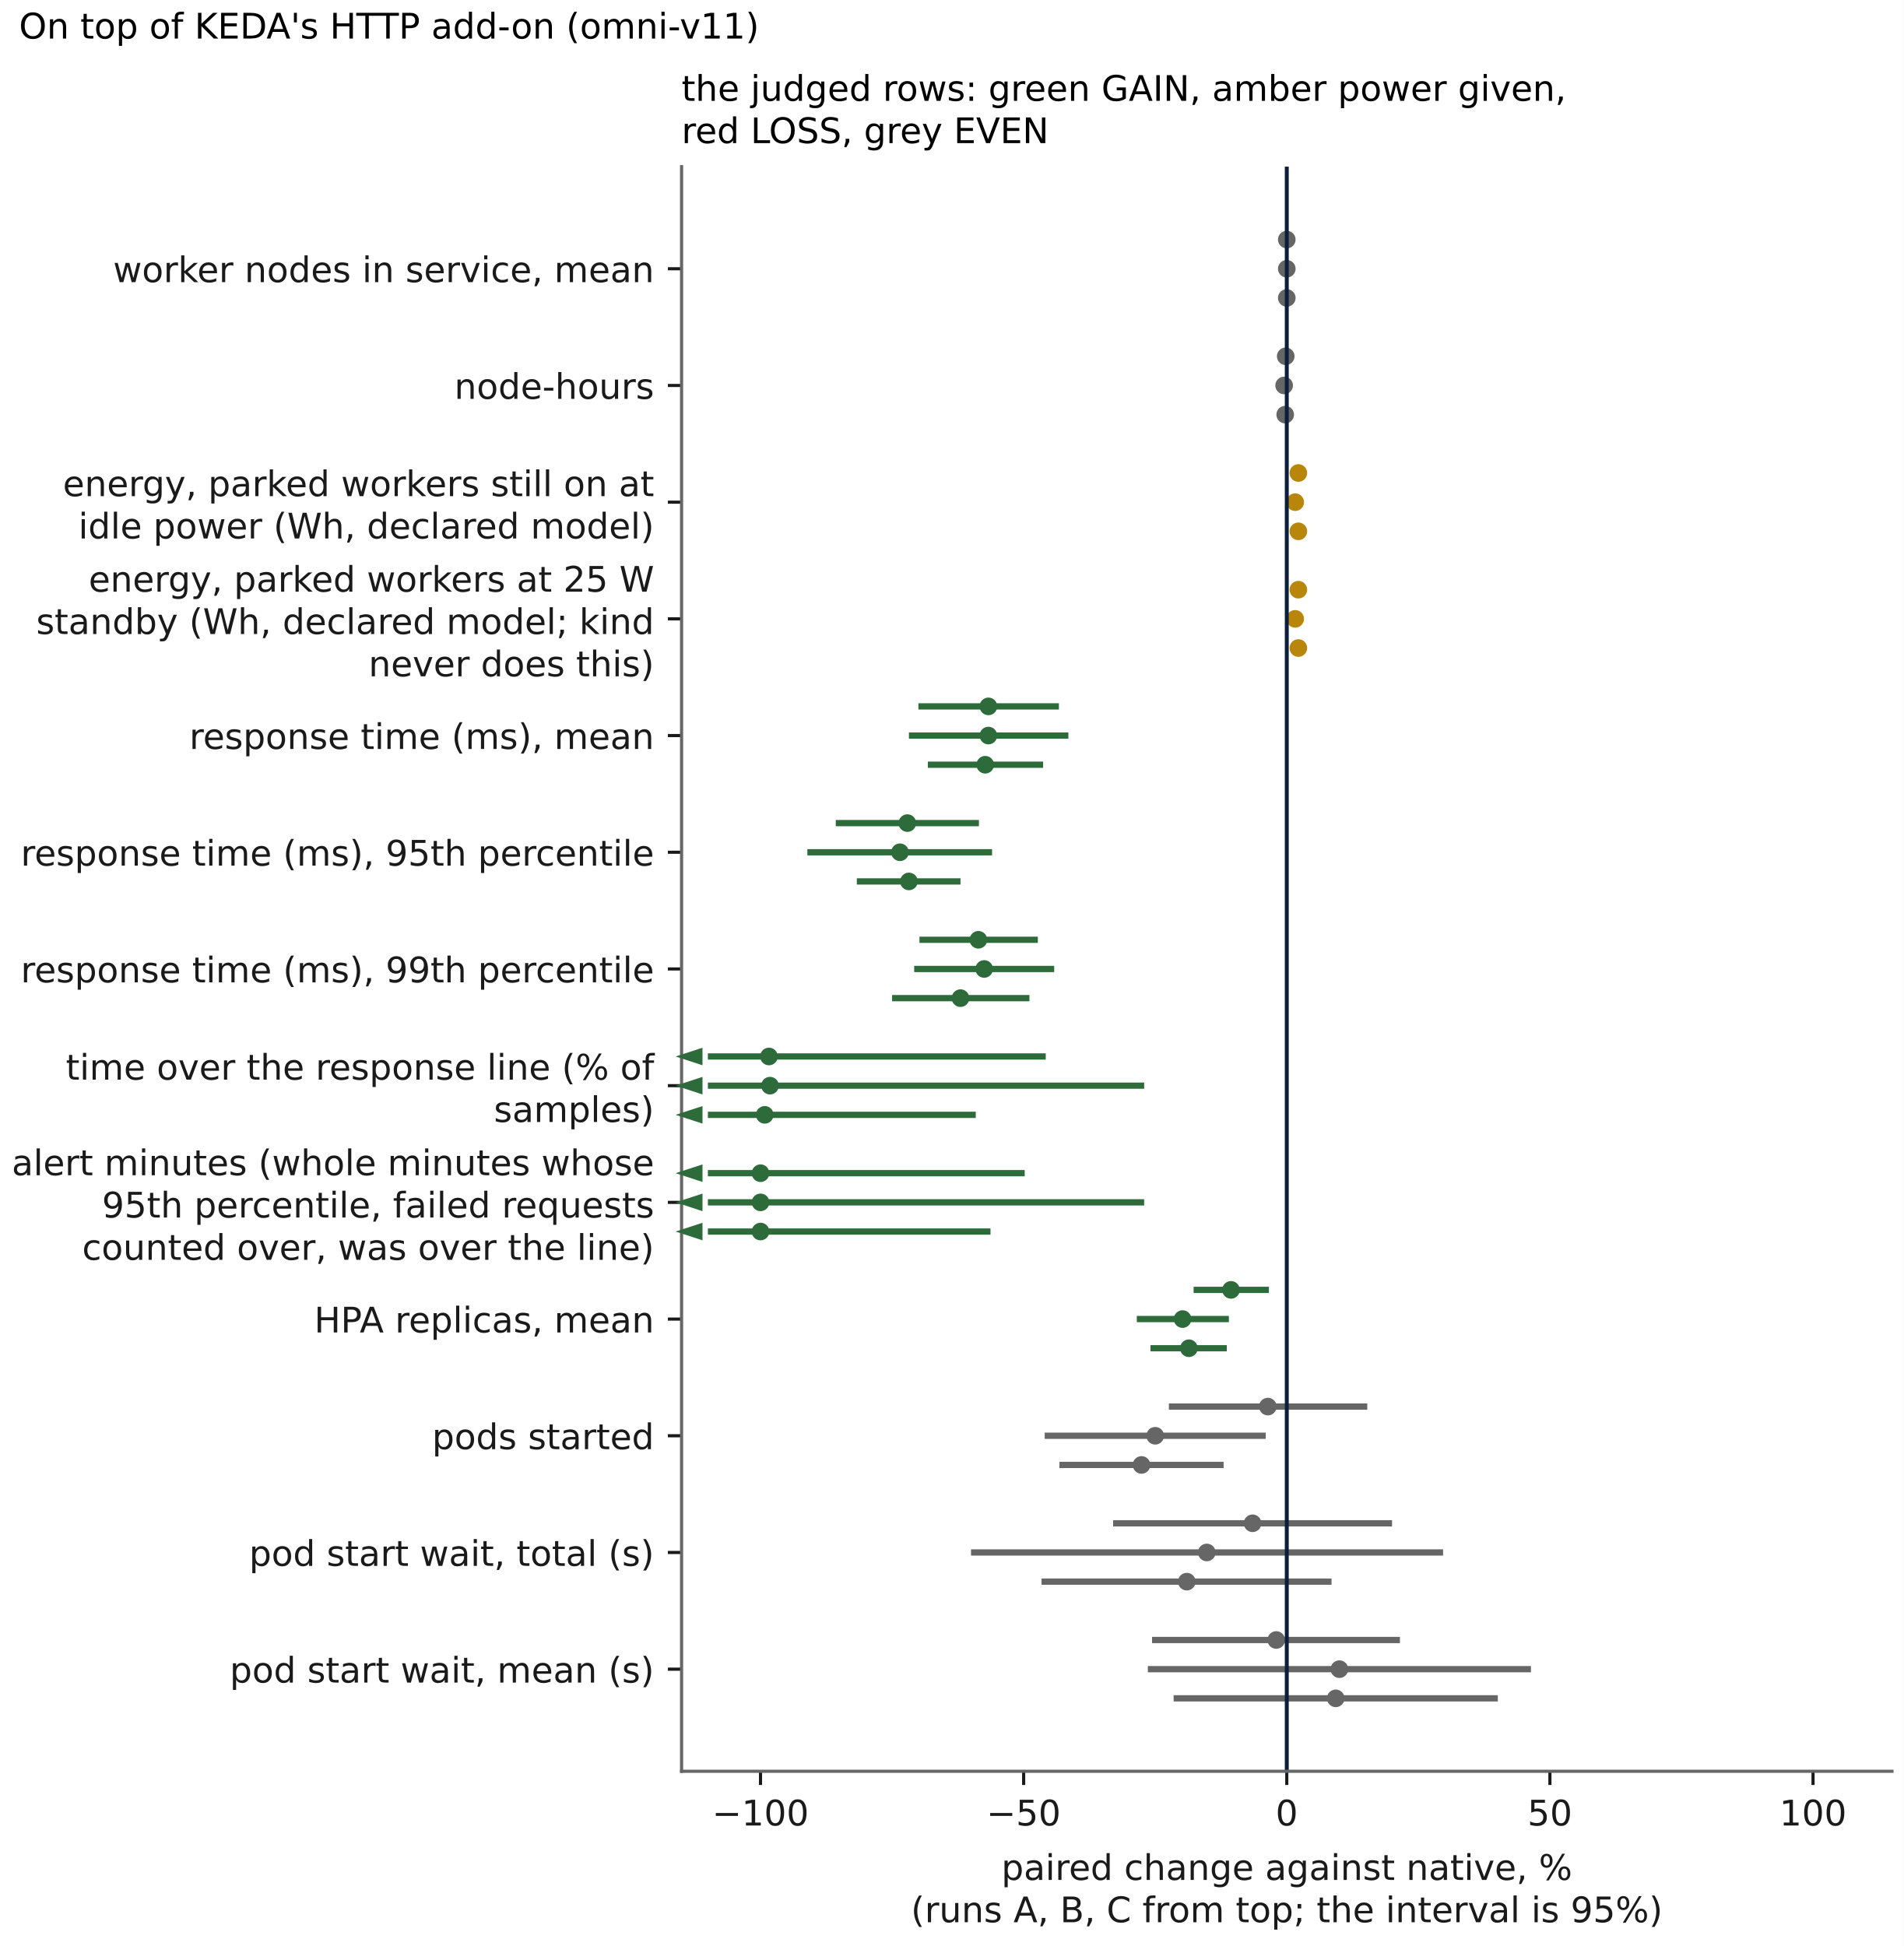
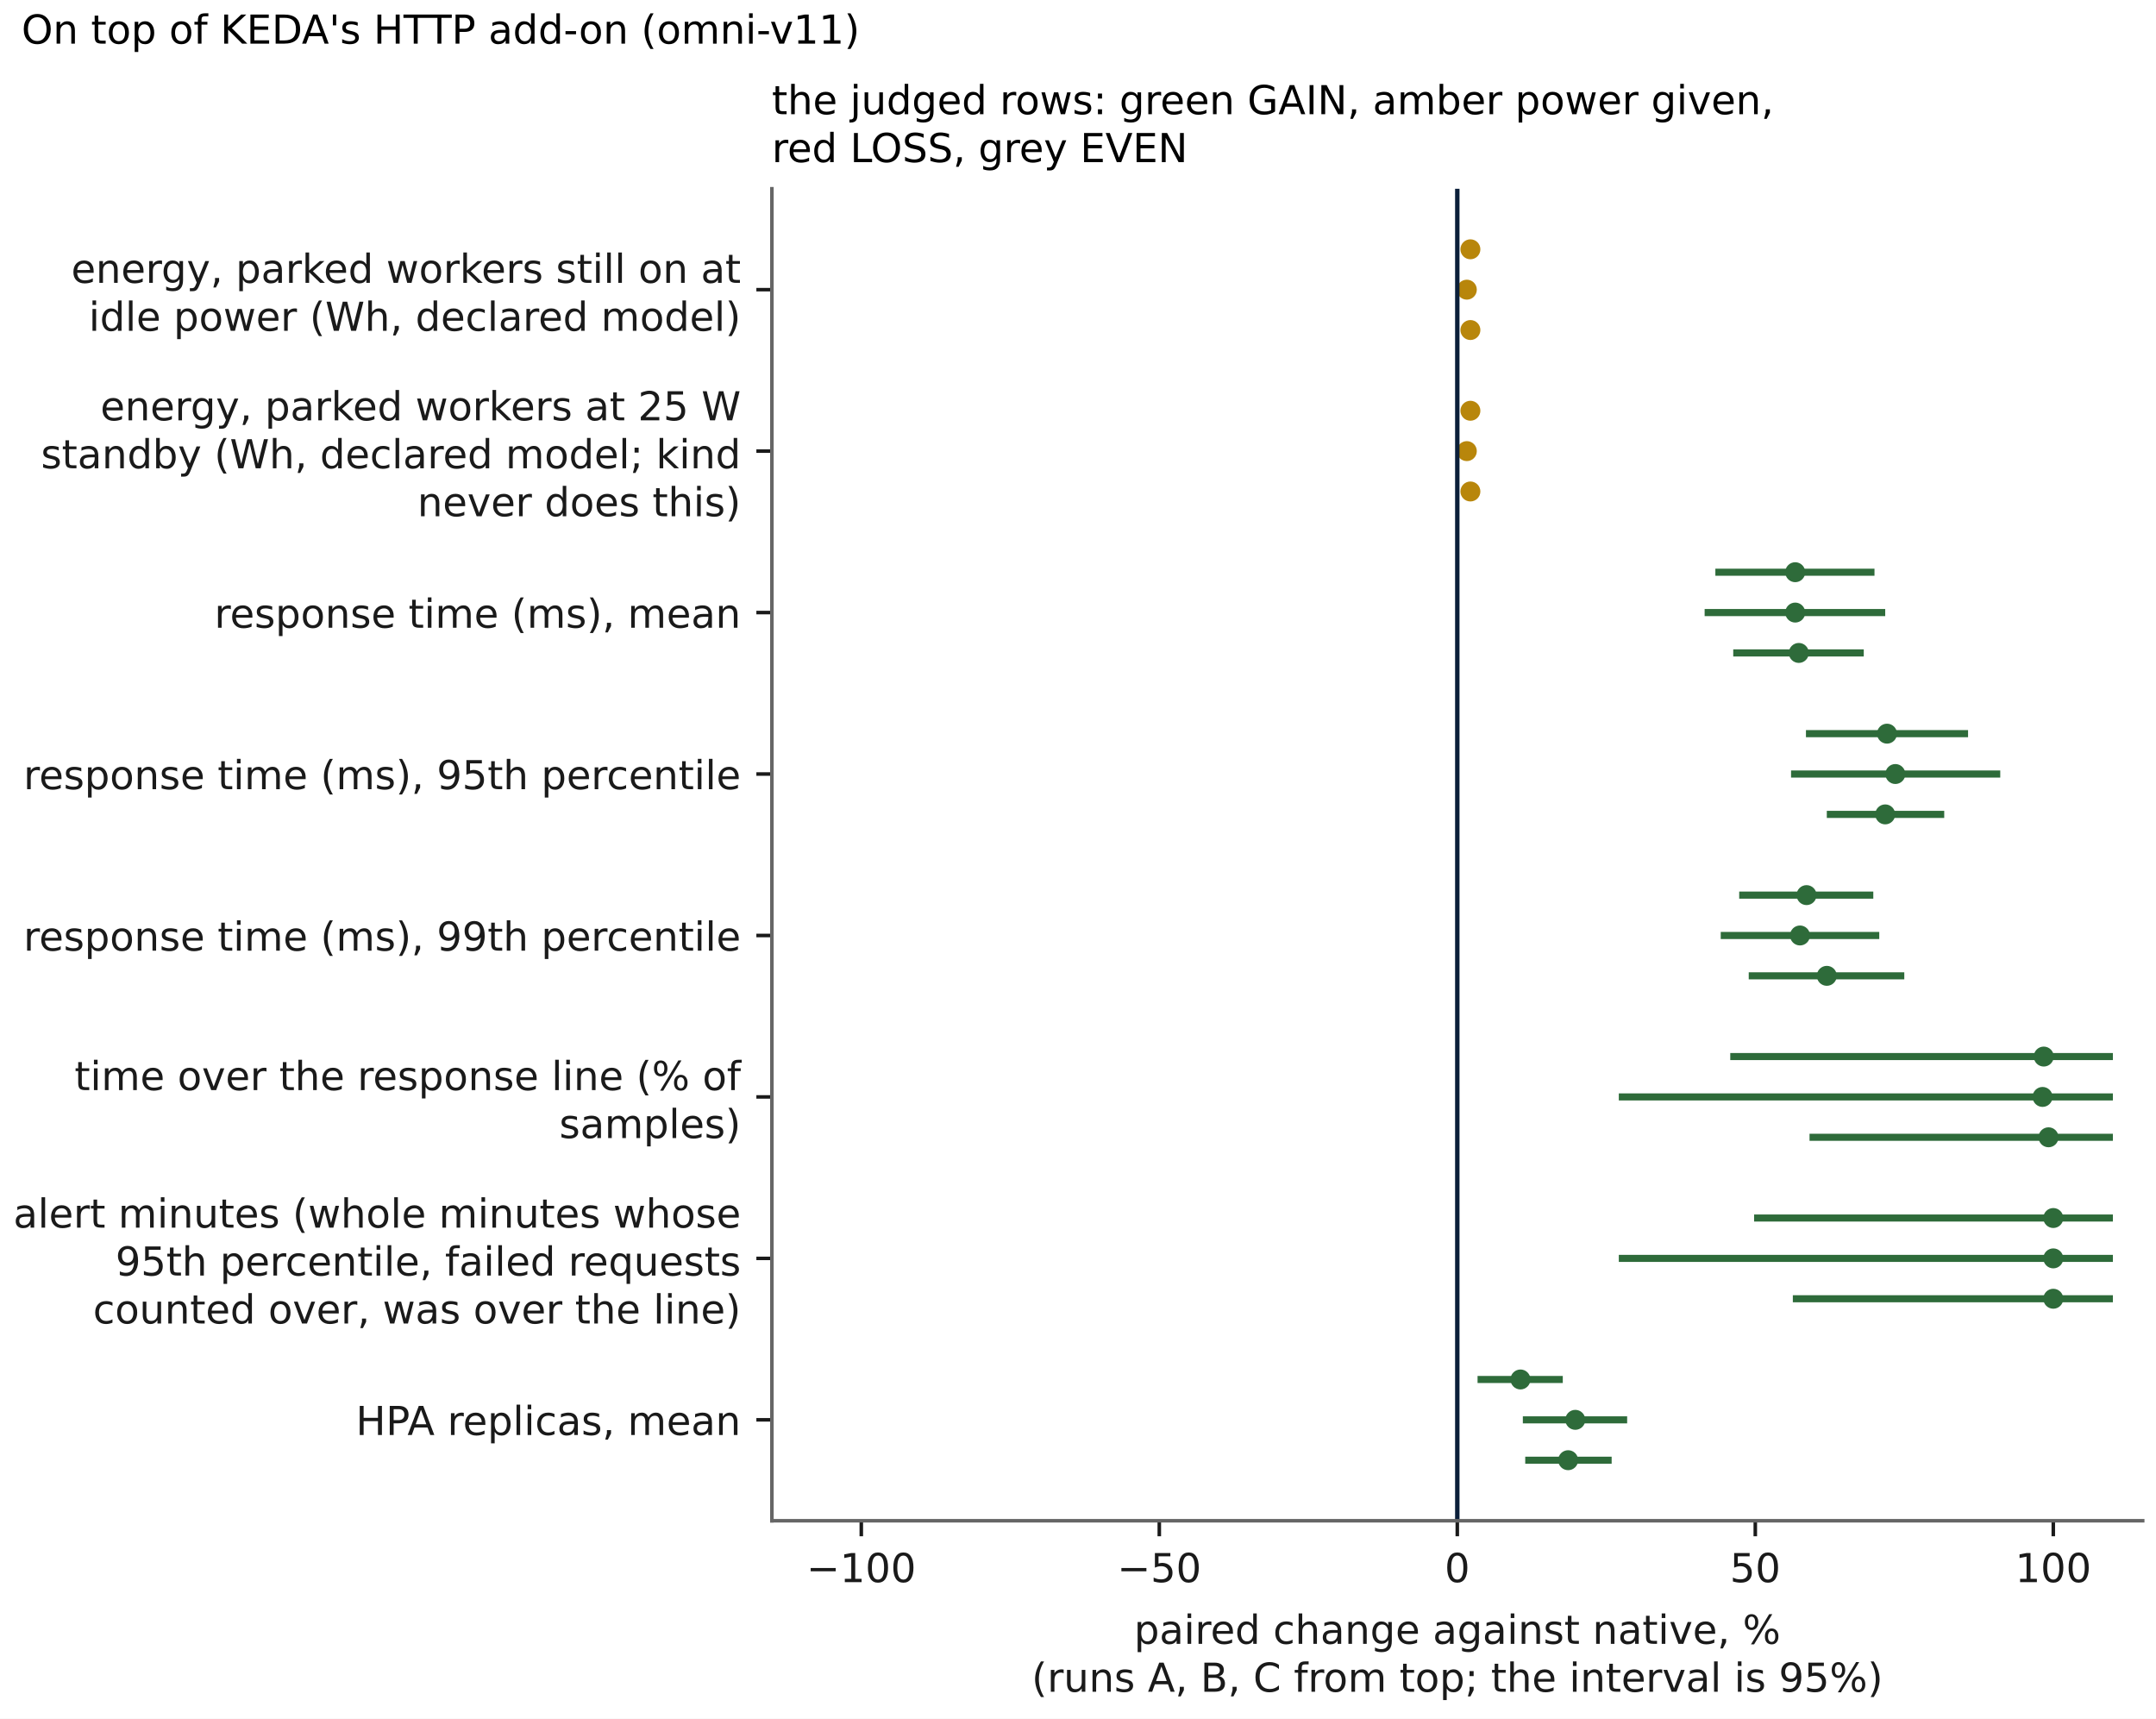
- <svg xmlns="http://www.w3.org/2000/svg" xmlns:xlink="http://www.w3.org/1999/xlink" width="486pt" height="496.8pt" viewBox="0 0 486 496.8" version="1.1">
+ <svg xmlns="http://www.w3.org/2000/svg" xmlns:xlink="http://www.w3.org/1999/xlink" width="486pt" height="387.36pt" viewBox="0 0 486 387.36" version="1.1">
  <defs>
    <style type="text/css">*{stroke-linejoin: round; stroke-linecap: butt}</style>
  </defs>
  <g id="figure_1">
    <g id="patch_1">
-       <path d="M 0 496.8  L 486 496.8  L 486 0  L 0 0  z " style="fill: #ffffff" />
+       <path d="M 0 387.36  L 486 387.36  L 486 0  L 0 0  z " style="fill: #ffffff" />
    </g>
    <g id="axes_1">
      <g id="patch_2">
-         <path d="M 173.999 452.195  L 483 452.195  L 483 42.543  L 173.999 42.543  z " style="fill: #ffffff" />
+         <path d="M 173.999 342.755  L 483 342.755  L 483 42.543  L 173.999 42.543  z " style="fill: #ffffff" />
      </g>
      <g id="matplotlib.axis_1">
        <g id="xtick_1">
          <g id="line2d_1">
            <defs>
              <path id="m814b2a8047" d="M 0 0  L 0 3.5  " style="stroke: #1a1a1a; stroke-width: 0.8" />
            </defs>
            <g>
-               <use xlink:href="#m814b2a8047" x="194.151" y="452.195" style="fill: #1a1a1a; stroke: #1a1a1a; stroke-width: 0.8" />
+               <use xlink:href="#m814b2a8047" x="194.151" y="342.755" style="fill: #1a1a1a; stroke: #1a1a1a; stroke-width: 0.8" />
            </g>
          </g>
          <g id="text_1">
-             <text style="font-size: 9px; font-family: 'DejaVu Sans'; text-anchor: middle; fill: #1a1a1a" x="194.151" y="466.033" transform="rotate(-0 194.1508 466.0327)">−100</text>
+             <text style="font-size: 9px; font-family: 'DejaVu Sans'; text-anchor: middle; fill: #1a1a1a" x="194.151" y="356.593" transform="rotate(-0 194.1508 356.5927)">−100</text>
          </g>
        </g>
        <g id="xtick_2">
          <g id="line2d_2">
            <g>
-               <use xlink:href="#m814b2a8047" x="261.325" y="452.195" style="fill: #1a1a1a; stroke: #1a1a1a; stroke-width: 0.8" />
+               <use xlink:href="#m814b2a8047" x="261.325" y="342.755" style="fill: #1a1a1a; stroke: #1a1a1a; stroke-width: 0.8" />
            </g>
          </g>
          <g id="text_2">
-             <text style="font-size: 9px; font-family: 'DejaVu Sans'; text-anchor: middle; fill: #1a1a1a" x="261.325" y="466.033" transform="rotate(-0 261.325 466.0327)">−50</text>
+             <text style="font-size: 9px; font-family: 'DejaVu Sans'; text-anchor: middle; fill: #1a1a1a" x="261.325" y="356.593" transform="rotate(-0 261.325 356.5927)">−50</text>
          </g>
        </g>
        <g id="xtick_3">
          <g id="line2d_3">
            <g>
-               <use xlink:href="#m814b2a8047" x="328.499" y="452.195" style="fill: #1a1a1a; stroke: #1a1a1a; stroke-width: 0.8" />
+               <use xlink:href="#m814b2a8047" x="328.499" y="342.755" style="fill: #1a1a1a; stroke: #1a1a1a; stroke-width: 0.8" />
            </g>
          </g>
          <g id="text_3">
-             <text style="font-size: 9px; font-family: 'DejaVu Sans'; text-anchor: middle; fill: #1a1a1a" x="328.499" y="466.033" transform="rotate(-0 328.4991 466.0327)">0</text>
+             <text style="font-size: 9px; font-family: 'DejaVu Sans'; text-anchor: middle; fill: #1a1a1a" x="328.499" y="356.593" transform="rotate(-0 328.4991 356.5927)">0</text>
          </g>
        </g>
        <g id="xtick_4">
          <g id="line2d_4">
            <g>
-               <use xlink:href="#m814b2a8047" x="395.673" y="452.195" style="fill: #1a1a1a; stroke: #1a1a1a; stroke-width: 0.8" />
+               <use xlink:href="#m814b2a8047" x="395.673" y="342.755" style="fill: #1a1a1a; stroke: #1a1a1a; stroke-width: 0.8" />
            </g>
          </g>
          <g id="text_4">
-             <text style="font-size: 9px; font-family: 'DejaVu Sans'; text-anchor: middle; fill: #1a1a1a" x="395.673" y="466.033" transform="rotate(-0 395.6733 466.0327)">50</text>
+             <text style="font-size: 9px; font-family: 'DejaVu Sans'; text-anchor: middle; fill: #1a1a1a" x="395.673" y="356.593" transform="rotate(-0 395.6733 356.5927)">50</text>
          </g>
        </g>
        <g id="xtick_5">
          <g id="line2d_5">
            <g>
-               <use xlink:href="#m814b2a8047" x="462.848" y="452.195" style="fill: #1a1a1a; stroke: #1a1a1a; stroke-width: 0.8" />
+               <use xlink:href="#m814b2a8047" x="462.848" y="342.755" style="fill: #1a1a1a; stroke: #1a1a1a; stroke-width: 0.8" />
            </g>
          </g>
          <g id="text_5">
-             <text style="font-size: 9px; font-family: 'DejaVu Sans'; text-anchor: middle; fill: #1a1a1a" x="462.848" y="466.033" transform="rotate(-0 462.8475 466.0327)">100</text>
+             <text style="font-size: 9px; font-family: 'DejaVu Sans'; text-anchor: middle; fill: #1a1a1a" x="462.848" y="356.593" transform="rotate(-0 462.8475 356.5927)">100</text>
          </g>
        </g>
        <g id="text_6">
-           <text style="font-size: 9px; font-family: 'DejaVu Sans'; fill: #1a1a1a" transform="translate(255.6315 479.9343)">paired change against native, %</text>
-           <text style="font-size: 9px; font-family: 'DejaVu Sans'; fill: #1a1a1a" transform="translate(232.5507 490.7368)">(runs A, B, C from top; the interval is 95%)</text>
+           <text style="font-size: 9px; font-family: 'DejaVu Sans'; fill: #1a1a1a" transform="translate(255.6315 370.4943)">paired change against native, %</text>
+           <text style="font-size: 9px; font-family: 'DejaVu Sans'; fill: #1a1a1a" transform="translate(232.5507 381.2968)">(runs A, B, C from top; the interval is 95%)</text>
        </g>
      </g>
      <g id="matplotlib.axis_2">
        <g id="ytick_1">
          <g id="line2d_6">
            <defs>
              <path id="m31e56b5a68" d="M 0 0  L -3.5 0  " style="stroke: #1a1a1a; stroke-width: 0.8" />
            </defs>
            <g>
-               <use xlink:href="#m31e56b5a68" x="173.999" y="426.126" style="fill: #1a1a1a; stroke: #1a1a1a; stroke-width: 0.8" />
+               <use xlink:href="#m31e56b5a68" x="173.999" y="320.012" style="fill: #1a1a1a; stroke: #1a1a1a; stroke-width: 0.8" />
            </g>
          </g>
          <g id="text_7">
-             <text style="font-size: 9px; font-family: 'DejaVu Sans'; text-anchor: end; fill: #1a1a1a" x="166.999" y="429.545" transform="rotate(-0 166.9985 429.5454)">pod start wait, mean (s)</text>
+             <text style="font-size: 9px; font-family: 'DejaVu Sans'; text-anchor: end; fill: #1a1a1a" x="166.999" y="323.431" transform="rotate(-0 166.9985 323.4308)">HPA replicas, mean</text>
          </g>
        </g>
        <g id="ytick_2">
          <g id="line2d_7">
            <g>
-               <use xlink:href="#m31e56b5a68" x="173.999" y="396.333" style="fill: #1a1a1a; stroke: #1a1a1a; stroke-width: 0.8" />
+               <use xlink:href="#m31e56b5a68" x="173.999" y="283.622" style="fill: #1a1a1a; stroke: #1a1a1a; stroke-width: 0.8" />
            </g>
          </g>
          <g id="text_8">
-             <text style="font-size: 9px; font-family: 'DejaVu Sans'; text-anchor: end; fill: #1a1a1a" x="166.999" y="399.753" transform="rotate(-0 166.9985 399.7526)">pod start wait, total (s)</text>
+             <text style="font-size: 9px; font-family: 'DejaVu Sans'; fill: #1a1a1a" transform="translate(3.00024 276.6895)">alert minutes (whole minutes whose</text>
+             <text style="font-size: 9px; font-family: 'DejaVu Sans'; fill: #1a1a1a" transform="translate(26.02758 287.492)">95th percentile, failed requests</text>
+             <text style="font-size: 9px; font-family: 'DejaVu Sans'; fill: #1a1a1a" transform="translate(20.96368 298.2945)">counted over, was over the line)</text>
          </g>
        </g>
        <g id="ytick_3">
          <g id="line2d_8">
            <g>
-               <use xlink:href="#m31e56b5a68" x="173.999" y="366.54" style="fill: #1a1a1a; stroke: #1a1a1a; stroke-width: 0.8" />
+               <use xlink:href="#m31e56b5a68" x="173.999" y="247.233" style="fill: #1a1a1a; stroke: #1a1a1a; stroke-width: 0.8" />
            </g>
          </g>
          <g id="text_9">
-             <text style="font-size: 9px; font-family: 'DejaVu Sans'; text-anchor: end; fill: #1a1a1a" x="166.999" y="369.96" transform="rotate(-0 166.9985 369.9597)">pods started</text>
+             <text style="font-size: 9px; font-family: 'DejaVu Sans'; fill: #1a1a1a" transform="translate(16.80399 245.7015)">time over the response line (% of</text>
+             <text style="font-size: 9px; font-family: 'DejaVu Sans'; fill: #1a1a1a" transform="translate(126.0766 256.504)">samples)</text>
          </g>
        </g>
        <g id="ytick_4">
          <g id="line2d_9">
            <g>
-               <use xlink:href="#m31e56b5a68" x="173.999" y="336.748" style="fill: #1a1a1a; stroke: #1a1a1a; stroke-width: 0.8" />
+               <use xlink:href="#m31e56b5a68" x="173.999" y="210.844" style="fill: #1a1a1a; stroke: #1a1a1a; stroke-width: 0.8" />
            </g>
          </g>
          <g id="text_10">
-             <text style="font-size: 9px; font-family: 'DejaVu Sans'; text-anchor: end; fill: #1a1a1a" x="166.999" y="340.167" transform="rotate(-0 166.9985 340.1669)">HPA replicas, mean</text>
+             <text style="font-size: 9px; font-family: 'DejaVu Sans'; text-anchor: end; fill: #1a1a1a" x="166.999" y="214.263" transform="rotate(-0 166.9985 214.263)">response time (ms), 99th percentile</text>
          </g>
        </g>
        <g id="ytick_5">
          <g id="line2d_10">
            <g>
-               <use xlink:href="#m31e56b5a68" x="173.999" y="306.955" style="fill: #1a1a1a; stroke: #1a1a1a; stroke-width: 0.8" />
+               <use xlink:href="#m31e56b5a68" x="173.999" y="174.454" style="fill: #1a1a1a; stroke: #1a1a1a; stroke-width: 0.8" />
            </g>
          </g>
          <g id="text_11">
-             <text style="font-size: 9px; font-family: 'DejaVu Sans'; fill: #1a1a1a" transform="translate(3.00024 300.022)">alert minutes (whole minutes whose</text>
-             <text style="font-size: 9px; font-family: 'DejaVu Sans'; fill: #1a1a1a" transform="translate(26.02758 310.8245)">95th percentile, failed requests</text>
-             <text style="font-size: 9px; font-family: 'DejaVu Sans'; fill: #1a1a1a" transform="translate(20.96368 321.627)">counted over, was over the line)</text>
+             <text style="font-size: 9px; font-family: 'DejaVu Sans'; text-anchor: end; fill: #1a1a1a" x="166.999" y="177.874" transform="rotate(-0 166.9985 177.8738)">response time (ms), 95th percentile</text>
          </g>
        </g>
        <g id="ytick_6">
          <g id="line2d_11">
            <g>
-               <use xlink:href="#m31e56b5a68" x="173.999" y="277.162" style="fill: #1a1a1a; stroke: #1a1a1a; stroke-width: 0.8" />
+               <use xlink:href="#m31e56b5a68" x="173.999" y="138.065" style="fill: #1a1a1a; stroke: #1a1a1a; stroke-width: 0.8" />
            </g>
          </g>
          <g id="text_12">
-             <text style="font-size: 9px; font-family: 'DejaVu Sans'; fill: #1a1a1a" transform="translate(16.80399 275.6304)">time over the response line (% of</text>
-             <text style="font-size: 9px; font-family: 'DejaVu Sans'; fill: #1a1a1a" transform="translate(126.0766 286.4329)">samples)</text>
+             <text style="font-size: 9px; font-family: 'DejaVu Sans'; text-anchor: end; fill: #1a1a1a" x="166.999" y="141.484" transform="rotate(-0 166.9985 141.4845)">response time (ms), mean</text>
          </g>
        </g>
        <g id="ytick_7">
          <g id="line2d_12">
            <g>
-               <use xlink:href="#m31e56b5a68" x="173.999" y="247.369" style="fill: #1a1a1a; stroke: #1a1a1a; stroke-width: 0.8" />
+               <use xlink:href="#m31e56b5a68" x="173.999" y="101.676" style="fill: #1a1a1a; stroke: #1a1a1a; stroke-width: 0.8" />
            </g>
          </g>
          <g id="text_13">
-             <text style="font-size: 9px; font-family: 'DejaVu Sans'; text-anchor: end; fill: #1a1a1a" x="166.999" y="250.788" transform="rotate(-0 166.9985 250.7884)">response time (ms), 99th percentile</text>
+             <text style="font-size: 9px; font-family: 'DejaVu Sans'; fill: #1a1a1a" transform="translate(22.62446 94.7432)">energy, parked workers at 25 W</text>
+             <text style="font-size: 9px; font-family: 'DejaVu Sans'; fill: #1a1a1a" transform="translate(9.238365 105.5457)">standby (Wh, declared model; kind</text>
+             <text style="font-size: 9px; font-family: 'DejaVu Sans'; fill: #1a1a1a" transform="translate(94.0929 116.3481)">never does this)</text>
          </g>
        </g>
        <g id="ytick_8">
          <g id="line2d_13">
            <g>
-               <use xlink:href="#m31e56b5a68" x="173.999" y="217.576" style="fill: #1a1a1a; stroke: #1a1a1a; stroke-width: 0.8" />
+               <use xlink:href="#m31e56b5a68" x="173.999" y="65.287" style="fill: #1a1a1a; stroke: #1a1a1a; stroke-width: 0.8" />
            </g>
          </g>
          <g id="text_14">
-             <text style="font-size: 9px; font-family: 'DejaVu Sans'; text-anchor: end; fill: #1a1a1a" x="166.999" y="220.996" transform="rotate(-0 166.9985 220.9956)">response time (ms), 95th percentile</text>
-           </g>
-         </g>
-         <g id="ytick_9">
-           <g id="line2d_14">
-             <g>
-               <use xlink:href="#m31e56b5a68" x="173.999" y="187.783" style="fill: #1a1a1a; stroke: #1a1a1a; stroke-width: 0.8" />
-             </g>
-           </g>
-           <g id="text_15">
-             <text style="font-size: 9px; font-family: 'DejaVu Sans'; text-anchor: end; fill: #1a1a1a" x="166.999" y="191.203" transform="rotate(-0 166.9985 191.2027)">response time (ms), mean</text>
-           </g>
-         </g>
-         <g id="ytick_10">
-           <g id="line2d_15">
-             <g>
-               <use xlink:href="#m31e56b5a68" x="173.999" y="157.991" style="fill: #1a1a1a; stroke: #1a1a1a; stroke-width: 0.8" />
-             </g>
-           </g>
-           <g id="text_16">
-             <text style="font-size: 9px; font-family: 'DejaVu Sans'; fill: #1a1a1a" transform="translate(22.62446 151.0579)">energy, parked workers at 25 W</text>
-             <text style="font-size: 9px; font-family: 'DejaVu Sans'; fill: #1a1a1a" transform="translate(9.238365 161.8603)">standby (Wh, declared model; kind</text>
-             <text style="font-size: 9px; font-family: 'DejaVu Sans'; fill: #1a1a1a" transform="translate(94.0929 172.6628)">never does this)</text>
-           </g>
-         </g>
-         <g id="ytick_11">
-           <g id="line2d_16">
-             <g>
-               <use xlink:href="#m31e56b5a68" x="173.999" y="128.198" style="fill: #1a1a1a; stroke: #1a1a1a; stroke-width: 0.8" />
-             </g>
-           </g>
-           <g id="text_17">
-             <text style="font-size: 9px; font-family: 'DejaVu Sans'; fill: #1a1a1a" transform="translate(16.04743 126.6663)">energy, parked workers still on at</text>
-             <text style="font-size: 9px; font-family: 'DejaVu Sans'; fill: #1a1a1a" transform="translate(20.00743 137.4687)">idle power (Wh, declared model)</text>
-           </g>
-         </g>
-         <g id="ytick_12">
-           <g id="line2d_17">
-             <g>
-               <use xlink:href="#m31e56b5a68" x="173.999" y="98.405" style="fill: #1a1a1a; stroke: #1a1a1a; stroke-width: 0.8" />
-             </g>
-           </g>
-           <g id="text_18">
-             <text style="font-size: 9px; font-family: 'DejaVu Sans'; text-anchor: end; fill: #1a1a1a" x="166.999" y="101.824" transform="rotate(-0 166.9985 101.8242)">node-hours</text>
-           </g>
-         </g>
-         <g id="ytick_13">
-           <g id="line2d_18">
-             <g>
-               <use xlink:href="#m31e56b5a68" x="173.999" y="68.612" style="fill: #1a1a1a; stroke: #1a1a1a; stroke-width: 0.8" />
-             </g>
-           </g>
-           <g id="text_19">
-             <text style="font-size: 9px; font-family: 'DejaVu Sans'; text-anchor: end; fill: #1a1a1a" x="166.999" y="72.031" transform="rotate(-0 166.9985 72.03138)">worker nodes in service, mean</text>
-           </g>
-         </g>
-       </g>
-       <g id="line2d_19">
-         <path d="M 294.106 418.678  L 357.384 418.678  " clip-path="url(#p83dcd2f737)" style="fill: none; stroke: #666666; stroke-width: 1.6" />
-       </g>
-       <g id="line2d_20">
-         <defs>
-           <path id="me5daacd1f5" d="M 0 1.75  C 0.464 1.75 0.909 1.566 1.237 1.237  C 1.566 0.909 1.75 0.464 1.75 0  C 1.75 -0.464 1.566 -0.909 1.237 -1.237  C 0.909 -1.566 0.464 -1.75 0 -1.75  C -0.464 -1.75 -0.909 -1.566 -1.237 -1.237  C -1.566 -0.909 -1.75 -0.464 -1.75 0  C -1.75 0.464 -1.566 0.909 -1.237 1.237  C -0.909 1.566 -0.464 1.75 0 1.75  z " style="stroke: #666666" />
-         </defs>
-         <g clip-path="url(#p83dcd2f737)">
-           <use xlink:href="#me5daacd1f5" x="325.812" y="418.678" style="fill: #666666; stroke: #666666" />
-         </g>
-       </g>
-       <g id="line2d_21">
-         <path d="M 293.031 426.126  L 390.837 426.126  " clip-path="url(#p83dcd2f737)" style="fill: none; stroke: #666666; stroke-width: 1.6" />
-       </g>
-       <g id="line2d_22">
-         <g clip-path="url(#p83dcd2f737)">
-           <use xlink:href="#me5daacd1f5" x="341.934" y="426.126" style="fill: #666666; stroke: #666666" />
-         </g>
-       </g>
-       <g id="line2d_23">
-         <path d="M 299.614 433.574  L 382.373 433.574  " clip-path="url(#p83dcd2f737)" style="fill: none; stroke: #666666; stroke-width: 1.6" />
-       </g>
-       <g id="line2d_24">
-         <g clip-path="url(#p83dcd2f737)">
-           <use xlink:href="#me5daacd1f5" x="340.994" y="433.574" style="fill: #666666; stroke: #666666" />
-         </g>
-       </g>
-       <g id="line2d_25">
-         <path d="M 284.164 388.885  L 355.369 388.885  " clip-path="url(#p83dcd2f737)" style="fill: none; stroke: #666666; stroke-width: 1.6" />
-       </g>
-       <g id="line2d_26">
-         <g clip-path="url(#p83dcd2f737)">
-           <use xlink:href="#me5daacd1f5" x="319.766" y="388.885" style="fill: #666666; stroke: #666666" />
-         </g>
-       </g>
-       <g id="line2d_27">
-         <path d="M 247.89 396.333  L 368.401 396.333  " clip-path="url(#p83dcd2f737)" style="fill: none; stroke: #666666; stroke-width: 1.6" />
-       </g>
-       <g id="line2d_28">
-         <g clip-path="url(#p83dcd2f737)">
-           <use xlink:href="#me5daacd1f5" x="308.078" y="396.333" style="fill: #666666; stroke: #666666" />
-         </g>
-       </g>
-       <g id="line2d_29">
-         <path d="M 265.893 403.781  L 339.919 403.781  " clip-path="url(#p83dcd2f737)" style="fill: none; stroke: #666666; stroke-width: 1.6" />
-       </g>
-       <g id="line2d_30">
-         <g clip-path="url(#p83dcd2f737)">
-           <use xlink:href="#me5daacd1f5" x="302.973" y="403.781" style="fill: #666666; stroke: #666666" />
-         </g>
-       </g>
-       <g id="line2d_31">
-         <path d="M 298.405 359.092  L 349.054 359.092  " clip-path="url(#p83dcd2f737)" style="fill: none; stroke: #666666; stroke-width: 1.6" />
-       </g>
-       <g id="line2d_32">
-         <g clip-path="url(#p83dcd2f737)">
-           <use xlink:href="#me5daacd1f5" x="323.663" y="359.092" style="fill: #666666; stroke: #666666" />
-         </g>
-       </g>
-       <g id="line2d_33">
-         <path d="M 266.699 366.54  L 323.125 366.54  " clip-path="url(#p83dcd2f737)" style="fill: none; stroke: #666666; stroke-width: 1.6" />
-       </g>
-       <g id="line2d_34">
-         <g clip-path="url(#p83dcd2f737)">
-           <use xlink:href="#me5daacd1f5" x="294.912" y="366.54" style="fill: #666666; stroke: #666666" />
-         </g>
-       </g>
-       <g id="line2d_35">
-         <path d="M 270.461 373.989  L 312.377 373.989  " clip-path="url(#p83dcd2f737)" style="fill: none; stroke: #666666; stroke-width: 1.6" />
-       </g>
-       <g id="line2d_36">
-         <g clip-path="url(#p83dcd2f737)">
-           <use xlink:href="#me5daacd1f5" x="291.419" y="373.989" style="fill: #666666; stroke: #666666" />
-         </g>
-       </g>
-       <g id="line2d_37">
-         <path d="M 304.719 329.299  L 323.931 329.299  " clip-path="url(#p83dcd2f737)" style="fill: none; stroke: #2e6b3a; stroke-width: 1.6" />
-       </g>
-       <g id="line2d_38">
+             <text style="font-size: 9px; font-family: 'DejaVu Sans'; fill: #1a1a1a" transform="translate(16.04743 63.75516)">energy, parked workers still on at</text>
+             <text style="font-size: 9px; font-family: 'DejaVu Sans'; fill: #1a1a1a" transform="translate(20.00743 74.55762)">idle power (Wh, declared model)</text>
+           </g>
+         </g>
+       </g>
+       <g id="line2d_14">
+         <path d="M 333.067 310.914  L 352.279 310.914  " clip-path="url(#p238428a3a5)" style="fill: none; stroke: #2e6b3a; stroke-width: 1.6" />
+       </g>
+       <g id="line2d_15">
        <defs>
          <path id="m73f3a7aa01" d="M 0 1.75  C 0.464 1.75 0.909 1.566 1.237 1.237  C 1.566 0.909 1.75 0.464 1.75 0  C 1.75 -0.464 1.566 -0.909 1.237 -1.237  C 0.909 -1.566 0.464 -1.75 0 -1.75  C -0.464 -1.75 -0.909 -1.566 -1.237 -1.237  C -1.566 -0.909 -1.75 -0.464 -1.75 0  C -1.75 0.464 -1.566 0.909 -1.237 1.237  C -0.909 1.566 -0.464 1.75 0 1.75  z " style="stroke: #2e6b3a" />
        </defs>
-         <g clip-path="url(#p83dcd2f737)">
-           <use xlink:href="#m73f3a7aa01" x="314.258" y="329.299" style="fill: #2e6b3a; stroke: #2e6b3a" />
-         </g>
+         <g clip-path="url(#p238428a3a5)">
+           <use xlink:href="#m73f3a7aa01" x="342.74" y="310.914" style="fill: #2e6b3a; stroke: #2e6b3a" />
+         </g>
+       </g>
+       <g id="line2d_16">
+         <path d="M 343.277 320.012  L 366.788 320.012  " clip-path="url(#p238428a3a5)" style="fill: none; stroke: #2e6b3a; stroke-width: 1.6" />
+       </g>
+       <g id="line2d_17">
+         <g clip-path="url(#p238428a3a5)">
+           <use xlink:href="#m73f3a7aa01" x="355.1" y="320.012" style="fill: #2e6b3a; stroke: #2e6b3a" />
+         </g>
+       </g>
+       <g id="line2d_18">
+         <path d="M 343.815 329.109  L 363.295 329.109  " clip-path="url(#p238428a3a5)" style="fill: none; stroke: #2e6b3a; stroke-width: 1.6" />
+       </g>
+       <g id="line2d_19">
+         <g clip-path="url(#p238428a3a5)">
+           <use xlink:href="#m73f3a7aa01" x="353.488" y="329.109" style="fill: #2e6b3a; stroke: #2e6b3a" />
+         </g>
+       </g>
+       <g id="line2d_20">
+         <path d="M 395.405 274.525  L 476.282 274.525  " clip-path="url(#p238428a3a5)" style="fill: none; stroke: #2e6b3a; stroke-width: 1.6" />
+       </g>
+       <g id="line2d_21">
+         <g clip-path="url(#p238428a3a5)">
+           <use xlink:href="#m73f3a7aa01" x="462.848" y="274.525" style="fill: #2e6b3a; stroke: #2e6b3a" />
+         </g>
+       </g>
+       <g id="line2d_22">
+         <path d="M 364.908 283.622  L 476.282 283.622  " clip-path="url(#p238428a3a5)" style="fill: none; stroke: #2e6b3a; stroke-width: 1.6" />
+       </g>
+       <g id="line2d_23">
+         <g clip-path="url(#p238428a3a5)">
+           <use xlink:href="#m73f3a7aa01" x="462.848" y="283.622" style="fill: #2e6b3a; stroke: #2e6b3a" />
+         </g>
+       </g>
+       <g id="line2d_24">
+         <path d="M 404.137 292.72  L 476.282 292.72  " clip-path="url(#p238428a3a5)" style="fill: none; stroke: #2e6b3a; stroke-width: 1.6" />
+       </g>
+       <g id="line2d_25">
+         <g clip-path="url(#p238428a3a5)">
+           <use xlink:href="#m73f3a7aa01" x="462.848" y="292.72" style="fill: #2e6b3a; stroke: #2e6b3a" />
+         </g>
+       </g>
+       <g id="line2d_26">
+         <path d="M 390.031 238.136  L 476.282 238.136  " clip-path="url(#p238428a3a5)" style="fill: none; stroke: #2e6b3a; stroke-width: 1.6" />
+       </g>
+       <g id="line2d_27">
+         <g clip-path="url(#p238428a3a5)">
+           <use xlink:href="#m73f3a7aa01" x="460.698" y="238.136" style="fill: #2e6b3a; stroke: #2e6b3a" />
+         </g>
+       </g>
+       <g id="line2d_28">
+         <path d="M 364.908 247.233  L 476.282 247.233  " clip-path="url(#p238428a3a5)" style="fill: none; stroke: #2e6b3a; stroke-width: 1.6" />
+       </g>
+       <g id="line2d_29">
+         <g clip-path="url(#p238428a3a5)">
+           <use xlink:href="#m73f3a7aa01" x="460.429" y="247.233" style="fill: #2e6b3a; stroke: #2e6b3a" />
+         </g>
+       </g>
+       <g id="line2d_30">
+         <path d="M 407.899 256.33  L 476.282 256.33  " clip-path="url(#p238428a3a5)" style="fill: none; stroke: #2e6b3a; stroke-width: 1.6" />
+       </g>
+       <g id="line2d_31">
+         <g clip-path="url(#p238428a3a5)">
+           <use xlink:href="#m73f3a7aa01" x="461.773" y="256.33" style="fill: #2e6b3a; stroke: #2e6b3a" />
+         </g>
+       </g>
+       <g id="line2d_32">
+         <path d="M 392.046 201.746  L 422.274 201.746  " clip-path="url(#p238428a3a5)" style="fill: none; stroke: #2e6b3a; stroke-width: 1.6" />
+       </g>
+       <g id="line2d_33">
+         <g clip-path="url(#p238428a3a5)">
+           <use xlink:href="#m73f3a7aa01" x="407.227" y="201.746" style="fill: #2e6b3a; stroke: #2e6b3a" />
+         </g>
+       </g>
+       <g id="line2d_34">
+         <path d="M 387.881 210.844  L 423.618 210.844  " clip-path="url(#p238428a3a5)" style="fill: none; stroke: #2e6b3a; stroke-width: 1.6" />
+       </g>
+       <g id="line2d_35">
+         <g clip-path="url(#p238428a3a5)">
+           <use xlink:href="#m73f3a7aa01" x="405.749" y="210.844" style="fill: #2e6b3a; stroke: #2e6b3a" />
+         </g>
+       </g>
+       <g id="line2d_36">
+         <path d="M 394.195 219.941  L 429.26 219.941  " clip-path="url(#p238428a3a5)" style="fill: none; stroke: #2e6b3a; stroke-width: 1.6" />
+       </g>
+       <g id="line2d_37">
+         <g clip-path="url(#p238428a3a5)">
+           <use xlink:href="#m73f3a7aa01" x="411.795" y="219.941" style="fill: #2e6b3a; stroke: #2e6b3a" />
+         </g>
+       </g>
+       <g id="line2d_38">
+         <path d="M 407.093 165.357  L 443.636 165.357  " clip-path="url(#p238428a3a5)" style="fill: none; stroke: #2e6b3a; stroke-width: 1.6" />
      </g>
      <g id="line2d_39">
-         <path d="M 290.21 336.748  L 313.721 336.748  " clip-path="url(#p83dcd2f737)" style="fill: none; stroke: #2e6b3a; stroke-width: 1.6" />
+         <g clip-path="url(#p238428a3a5)">
+           <use xlink:href="#m73f3a7aa01" x="425.364" y="165.357" style="fill: #2e6b3a; stroke: #2e6b3a" />
+         </g>
      </g>
      <g id="line2d_40">
-         <g clip-path="url(#p83dcd2f737)">
-           <use xlink:href="#m73f3a7aa01" x="301.898" y="336.748" style="fill: #2e6b3a; stroke: #2e6b3a" />
-         </g>
+         <path d="M 403.734 174.454  L 450.891 174.454  " clip-path="url(#p238428a3a5)" style="fill: none; stroke: #2e6b3a; stroke-width: 1.6" />
      </g>
      <g id="line2d_41">
-         <path d="M 293.703 344.196  L 313.183 344.196  " clip-path="url(#p83dcd2f737)" style="fill: none; stroke: #2e6b3a; stroke-width: 1.6" />
+         <g clip-path="url(#p238428a3a5)">
+           <use xlink:href="#m73f3a7aa01" x="427.245" y="174.454" style="fill: #2e6b3a; stroke: #2e6b3a" />
+         </g>
      </g>
      <g id="line2d_42">
-         <g clip-path="url(#p83dcd2f737)">
-           <use xlink:href="#m73f3a7aa01" x="303.51" y="344.196" style="fill: #2e6b3a; stroke: #2e6b3a" />
-         </g>
+         <path d="M 411.795 183.552  L 438.262 183.552  " clip-path="url(#p238428a3a5)" style="fill: none; stroke: #2e6b3a; stroke-width: 1.6" />
      </g>
      <g id="line2d_43">
-         <path d="M 180.716 299.507  L 261.594 299.507  " clip-path="url(#p83dcd2f737)" style="fill: none; stroke: #2e6b3a; stroke-width: 1.6" />
+         <g clip-path="url(#p238428a3a5)">
+           <use xlink:href="#m73f3a7aa01" x="424.961" y="183.552" style="fill: #2e6b3a; stroke: #2e6b3a" />
+         </g>
      </g>
      <g id="line2d_44">
-         <g clip-path="url(#p83dcd2f737)">
-           <use xlink:href="#m73f3a7aa01" x="194.151" y="299.507" style="fill: #2e6b3a; stroke: #2e6b3a" />
-         </g>
+         <path d="M 386.672 128.968  L 422.543 128.968  " clip-path="url(#p238428a3a5)" style="fill: none; stroke: #2e6b3a; stroke-width: 1.6" />
      </g>
      <g id="line2d_45">
-         <path d="M 180.716 306.955  L 292.091 306.955  " clip-path="url(#p83dcd2f737)" style="fill: none; stroke: #2e6b3a; stroke-width: 1.6" />
+         <g clip-path="url(#p238428a3a5)">
+           <use xlink:href="#m73f3a7aa01" x="404.675" y="128.968" style="fill: #2e6b3a; stroke: #2e6b3a" />
+         </g>
      </g>
      <g id="line2d_46">
-         <g clip-path="url(#p83dcd2f737)">
-           <use xlink:href="#m73f3a7aa01" x="194.151" y="306.955" style="fill: #2e6b3a; stroke: #2e6b3a" />
-         </g>
+         <path d="M 384.254 138.065  L 424.961 138.065  " clip-path="url(#p238428a3a5)" style="fill: none; stroke: #2e6b3a; stroke-width: 1.6" />
      </g>
      <g id="line2d_47">
-         <path d="M 180.716 314.403  L 252.861 314.403  " clip-path="url(#p83dcd2f737)" style="fill: none; stroke: #2e6b3a; stroke-width: 1.6" />
+         <g clip-path="url(#p238428a3a5)">
+           <use xlink:href="#m73f3a7aa01" x="404.675" y="138.065" style="fill: #2e6b3a; stroke: #2e6b3a" />
+         </g>
      </g>
      <g id="line2d_48">
-         <g clip-path="url(#p83dcd2f737)">
-           <use xlink:href="#m73f3a7aa01" x="194.151" y="314.403" style="fill: #2e6b3a; stroke: #2e6b3a" />
-         </g>
+         <path d="M 390.702 147.163  L 420.125 147.163  " clip-path="url(#p238428a3a5)" style="fill: none; stroke: #2e6b3a; stroke-width: 1.6" />
      </g>
      <g id="line2d_49">
-         <path d="M 180.716 269.714  L 266.968 269.714  " clip-path="url(#p83dcd2f737)" style="fill: none; stroke: #2e6b3a; stroke-width: 1.6" />
+         <g clip-path="url(#p238428a3a5)">
+           <use xlink:href="#m73f3a7aa01" x="405.481" y="147.163" style="fill: #2e6b3a; stroke: #2e6b3a" />
+         </g>
      </g>
      <g id="line2d_50">
-         <g clip-path="url(#p83dcd2f737)">
-           <use xlink:href="#m73f3a7aa01" x="196.3" y="269.714" style="fill: #2e6b3a; stroke: #2e6b3a" />
-         </g>
+         <path d="M 330.514 92.579  L 332.395 92.579  " clip-path="url(#p238428a3a5)" style="fill: none; stroke: #b8860b; stroke-width: 1.6" />
      </g>
      <g id="line2d_51">
-         <path d="M 180.716 277.162  L 292.091 277.162  " clip-path="url(#p83dcd2f737)" style="fill: none; stroke: #2e6b3a; stroke-width: 1.6" />
-       </g>
-       <g id="line2d_52">
-         <g clip-path="url(#p83dcd2f737)">
-           <use xlink:href="#m73f3a7aa01" x="196.569" y="277.162" style="fill: #2e6b3a; stroke: #2e6b3a" />
-         </g>
-       </g>
-       <g id="line2d_53">
-         <path d="M 180.716 284.61  L 249.099 284.61  " clip-path="url(#p83dcd2f737)" style="fill: none; stroke: #2e6b3a; stroke-width: 1.6" />
-       </g>
-       <g id="line2d_54">
-         <g clip-path="url(#p83dcd2f737)">
-           <use xlink:href="#m73f3a7aa01" x="195.226" y="284.61" style="fill: #2e6b3a; stroke: #2e6b3a" />
-         </g>
-       </g>
-       <g id="line2d_55">
-         <path d="M 234.724 239.921  L 264.952 239.921  " clip-path="url(#p83dcd2f737)" style="fill: none; stroke: #2e6b3a; stroke-width: 1.6" />
-       </g>
-       <g id="line2d_56">
-         <g clip-path="url(#p83dcd2f737)">
-           <use xlink:href="#m73f3a7aa01" x="249.771" y="239.921" style="fill: #2e6b3a; stroke: #2e6b3a" />
-         </g>
-       </g>
-       <g id="line2d_57">
-         <path d="M 233.38 247.369  L 269.117 247.369  " clip-path="url(#p83dcd2f737)" style="fill: none; stroke: #2e6b3a; stroke-width: 1.6" />
-       </g>
-       <g id="line2d_58">
-         <g clip-path="url(#p83dcd2f737)">
-           <use xlink:href="#m73f3a7aa01" x="251.249" y="247.369" style="fill: #2e6b3a; stroke: #2e6b3a" />
-         </g>
-       </g>
-       <g id="line2d_59">
-         <path d="M 227.738 254.817  L 262.803 254.817  " clip-path="url(#p83dcd2f737)" style="fill: none; stroke: #2e6b3a; stroke-width: 1.6" />
-       </g>
-       <g id="line2d_60">
-         <g clip-path="url(#p83dcd2f737)">
-           <use xlink:href="#m73f3a7aa01" x="245.203" y="254.817" style="fill: #2e6b3a; stroke: #2e6b3a" />
-         </g>
-       </g>
-       <g id="line2d_61">
-         <path d="M 213.363 210.128  L 249.905 210.128  " clip-path="url(#p83dcd2f737)" style="fill: none; stroke: #2e6b3a; stroke-width: 1.6" />
-       </g>
-       <g id="line2d_62">
-         <g clip-path="url(#p83dcd2f737)">
-           <use xlink:href="#m73f3a7aa01" x="231.634" y="210.128" style="fill: #2e6b3a; stroke: #2e6b3a" />
-         </g>
-       </g>
-       <g id="line2d_63">
-         <path d="M 206.108 217.576  L 253.264 217.576  " clip-path="url(#p83dcd2f737)" style="fill: none; stroke: #2e6b3a; stroke-width: 1.6" />
-       </g>
-       <g id="line2d_64">
-         <g clip-path="url(#p83dcd2f737)">
-           <use xlink:href="#m73f3a7aa01" x="229.753" y="217.576" style="fill: #2e6b3a; stroke: #2e6b3a" />
-         </g>
-       </g>
-       <g id="line2d_65">
-         <path d="M 218.737 225.024  L 245.203 225.024  " clip-path="url(#p83dcd2f737)" style="fill: none; stroke: #2e6b3a; stroke-width: 1.6" />
-       </g>
-       <g id="line2d_66">
-         <g clip-path="url(#p83dcd2f737)">
-           <use xlink:href="#m73f3a7aa01" x="232.037" y="225.024" style="fill: #2e6b3a; stroke: #2e6b3a" />
-         </g>
-       </g>
-       <g id="line2d_67">
-         <path d="M 234.455 180.335  L 270.326 180.335  " clip-path="url(#p83dcd2f737)" style="fill: none; stroke: #2e6b3a; stroke-width: 1.6" />
-       </g>
-       <g id="line2d_68">
-         <g clip-path="url(#p83dcd2f737)">
-           <use xlink:href="#m73f3a7aa01" x="252.324" y="180.335" style="fill: #2e6b3a; stroke: #2e6b3a" />
-         </g>
-       </g>
-       <g id="line2d_69">
-         <path d="M 232.037 187.783  L 272.745 187.783  " clip-path="url(#p83dcd2f737)" style="fill: none; stroke: #2e6b3a; stroke-width: 1.6" />
-       </g>
-       <g id="line2d_70">
-         <g clip-path="url(#p83dcd2f737)">
-           <use xlink:href="#m73f3a7aa01" x="252.324" y="187.783" style="fill: #2e6b3a; stroke: #2e6b3a" />
-         </g>
-       </g>
-       <g id="line2d_71">
-         <path d="M 236.874 195.232  L 266.296 195.232  " clip-path="url(#p83dcd2f737)" style="fill: none; stroke: #2e6b3a; stroke-width: 1.6" />
-       </g>
-       <g id="line2d_72">
-         <g clip-path="url(#p83dcd2f737)">
-           <use xlink:href="#m73f3a7aa01" x="251.518" y="195.232" style="fill: #2e6b3a; stroke: #2e6b3a" />
-         </g>
-       </g>
-       <g id="line2d_73">
-         <path d="M 330.514 150.542  L 332.395 150.542  " clip-path="url(#p83dcd2f737)" style="fill: none; stroke: #b8860b; stroke-width: 1.6" />
-       </g>
-       <g id="line2d_74">
        <defs>
          <path id="m5563fab465" d="M 0 1.75  C 0.464 1.75 0.909 1.566 1.237 1.237  C 1.566 0.909 1.75 0.464 1.75 0  C 1.75 -0.464 1.566 -0.909 1.237 -1.237  C 0.909 -1.566 0.464 -1.75 0 -1.75  C -0.464 -1.75 -0.909 -1.566 -1.237 -1.237  C -1.566 -0.909 -1.75 -0.464 -1.75 0  C -1.75 0.464 -1.566 0.909 -1.237 1.237  C -0.909 1.566 -0.464 1.75 0 1.75  z " style="stroke: #b8860b" />
        </defs>
-         <g clip-path="url(#p83dcd2f737)">
-           <use xlink:href="#m5563fab465" x="331.455" y="150.542" style="fill: #b8860b; stroke: #b8860b" />
-         </g>
-       </g>
-       <g id="line2d_75">
-         <path d="M 329.574 157.991  L 331.724 157.991  " clip-path="url(#p83dcd2f737)" style="fill: none; stroke: #b8860b; stroke-width: 1.6" />
-       </g>
-       <g id="line2d_76">
-         <g clip-path="url(#p83dcd2f737)">
-           <use xlink:href="#m5563fab465" x="330.649" y="157.991" style="fill: #b8860b; stroke: #b8860b" />
-         </g>
-       </g>
-       <g id="line2d_77">
-         <path d="M 330.38 165.439  L 332.395 165.439  " clip-path="url(#p83dcd2f737)" style="fill: none; stroke: #b8860b; stroke-width: 1.6" />
-       </g>
-       <g id="line2d_78">
-         <g clip-path="url(#p83dcd2f737)">
-           <use xlink:href="#m5563fab465" x="331.455" y="165.439" style="fill: #b8860b; stroke: #b8860b" />
-         </g>
-       </g>
-       <g id="line2d_79">
-         <path d="M 330.514 120.75  L 332.395 120.75  " clip-path="url(#p83dcd2f737)" style="fill: none; stroke: #b8860b; stroke-width: 1.6" />
-       </g>
-       <g id="line2d_80">
-         <g clip-path="url(#p83dcd2f737)">
-           <use xlink:href="#m5563fab465" x="331.455" y="120.75" style="fill: #b8860b; stroke: #b8860b" />
-         </g>
-       </g>
-       <g id="line2d_81">
-         <path d="M 329.574 128.198  L 331.724 128.198  " clip-path="url(#p83dcd2f737)" style="fill: none; stroke: #b8860b; stroke-width: 1.6" />
-       </g>
-       <g id="line2d_82">
-         <g clip-path="url(#p83dcd2f737)">
-           <use xlink:href="#m5563fab465" x="330.649" y="128.198" style="fill: #b8860b; stroke: #b8860b" />
-         </g>
-       </g>
-       <g id="line2d_83">
-         <path d="M 330.38 135.646  L 332.395 135.646  " clip-path="url(#p83dcd2f737)" style="fill: none; stroke: #b8860b; stroke-width: 1.6" />
-       </g>
-       <g id="line2d_84">
-         <g clip-path="url(#p83dcd2f737)">
-           <use xlink:href="#m5563fab465" x="331.455" y="135.646" style="fill: #b8860b; stroke: #b8860b" />
-         </g>
-       </g>
-       <g id="line2d_85">
-         <path d="M 327.559 90.957  L 328.902 90.957  " clip-path="url(#p83dcd2f737)" style="fill: none; stroke: #666666; stroke-width: 1.6" />
-       </g>
-       <g id="line2d_86">
-         <g clip-path="url(#p83dcd2f737)">
-           <use xlink:href="#me5daacd1f5" x="328.23" y="90.957" style="fill: #666666; stroke: #666666" />
-         </g>
-       </g>
-       <g id="line2d_87">
-         <path d="M 327.156 98.405  L 328.499 98.405  " clip-path="url(#p83dcd2f737)" style="fill: none; stroke: #666666; stroke-width: 1.6" />
-       </g>
-       <g id="line2d_88">
-         <g clip-path="url(#p83dcd2f737)">
-           <use xlink:href="#me5daacd1f5" x="327.827" y="98.405" style="fill: #666666; stroke: #666666" />
-         </g>
-       </g>
-       <g id="line2d_89">
-         <path d="M 327.424 105.853  L 328.902 105.853  " clip-path="url(#p83dcd2f737)" style="fill: none; stroke: #666666; stroke-width: 1.6" />
-       </g>
-       <g id="line2d_90">
-         <g clip-path="url(#p83dcd2f737)">
-           <use xlink:href="#me5daacd1f5" x="328.096" y="105.853" style="fill: #666666; stroke: #666666" />
-         </g>
-       </g>
-       <g id="line2d_91">
-         <path d="M 328.499 61.164  L 328.499 61.164  " clip-path="url(#p83dcd2f737)" style="fill: none; stroke: #666666; stroke-width: 1.6" />
-       </g>
-       <g id="line2d_92">
-         <g clip-path="url(#p83dcd2f737)">
-           <use xlink:href="#me5daacd1f5" x="328.499" y="61.164" style="fill: #666666; stroke: #666666" />
-         </g>
-       </g>
-       <g id="line2d_93">
-         <path d="M 328.499 68.612  L 328.499 68.612  " clip-path="url(#p83dcd2f737)" style="fill: none; stroke: #666666; stroke-width: 1.6" />
-       </g>
-       <g id="line2d_94">
-         <g clip-path="url(#p83dcd2f737)">
-           <use xlink:href="#me5daacd1f5" x="328.499" y="68.612" style="fill: #666666; stroke: #666666" />
-         </g>
-       </g>
-       <g id="line2d_95">
-         <path d="M 328.499 76.06  L 328.499 76.06  " clip-path="url(#p83dcd2f737)" style="fill: none; stroke: #666666; stroke-width: 1.6" />
-       </g>
-       <g id="line2d_96">
-         <g clip-path="url(#p83dcd2f737)">
-           <use xlink:href="#me5daacd1f5" x="328.499" y="76.06" style="fill: #666666; stroke: #666666" />
-         </g>
-       </g>
-       <g id="line2d_97">
-         <path d="M 328.499 452.195  L 328.499 42.543  " clip-path="url(#p83dcd2f737)" style="fill: none; stroke: #0b1f3a; stroke-linecap: square" />
+         <g clip-path="url(#p238428a3a5)">
+           <use xlink:href="#m5563fab465" x="331.455" y="92.579" style="fill: #b8860b; stroke: #b8860b" />
+         </g>
+       </g>
+       <g id="line2d_52">
+         <path d="M 329.574 101.676  L 331.724 101.676  " clip-path="url(#p238428a3a5)" style="fill: none; stroke: #b8860b; stroke-width: 1.6" />
+       </g>
+       <g id="line2d_53">
+         <g clip-path="url(#p238428a3a5)">
+           <use xlink:href="#m5563fab465" x="330.649" y="101.676" style="fill: #b8860b; stroke: #b8860b" />
+         </g>
+       </g>
+       <g id="line2d_54">
+         <path d="M 330.38 110.773  L 332.395 110.773  " clip-path="url(#p238428a3a5)" style="fill: none; stroke: #b8860b; stroke-width: 1.6" />
+       </g>
+       <g id="line2d_55">
+         <g clip-path="url(#p238428a3a5)">
+           <use xlink:href="#m5563fab465" x="331.455" y="110.773" style="fill: #b8860b; stroke: #b8860b" />
+         </g>
+       </g>
+       <g id="line2d_56">
+         <path d="M 330.514 56.189  L 332.395 56.189  " clip-path="url(#p238428a3a5)" style="fill: none; stroke: #b8860b; stroke-width: 1.6" />
+       </g>
+       <g id="line2d_57">
+         <g clip-path="url(#p238428a3a5)">
+           <use xlink:href="#m5563fab465" x="331.455" y="56.189" style="fill: #b8860b; stroke: #b8860b" />
+         </g>
+       </g>
+       <g id="line2d_58">
+         <path d="M 329.574 65.287  L 331.724 65.287  " clip-path="url(#p238428a3a5)" style="fill: none; stroke: #b8860b; stroke-width: 1.6" />
+       </g>
+       <g id="line2d_59">
+         <g clip-path="url(#p238428a3a5)">
+           <use xlink:href="#m5563fab465" x="330.649" y="65.287" style="fill: #b8860b; stroke: #b8860b" />
+         </g>
+       </g>
+       <g id="line2d_60">
+         <path d="M 330.38 74.384  L 332.395 74.384  " clip-path="url(#p238428a3a5)" style="fill: none; stroke: #b8860b; stroke-width: 1.6" />
+       </g>
+       <g id="line2d_61">
+         <g clip-path="url(#p238428a3a5)">
+           <use xlink:href="#m5563fab465" x="331.455" y="74.384" style="fill: #b8860b; stroke: #b8860b" />
+         </g>
+       </g>
+       <g id="line2d_62">
+         <path d="M 328.499 342.755  L 328.499 42.543  " clip-path="url(#p238428a3a5)" style="fill: none; stroke: #0b1f3a; stroke-linecap: square" />
      </g>
      <g id="patch_3">
-         <path d="M 173.999 452.195  L 173.999 42.543  " style="fill: none; stroke: #666666; stroke-width: 0.8; stroke-linejoin: miter; stroke-linecap: square" />
+         <path d="M 173.999 342.755  L 173.999 42.543  " style="fill: none; stroke: #666666; stroke-width: 0.8; stroke-linejoin: miter; stroke-linecap: square" />
      </g>
      <g id="patch_4">
-         <path d="M 173.999 452.195  L 483 452.195  " style="fill: none; stroke: #666666; stroke-width: 0.8; stroke-linejoin: miter; stroke-linecap: square" />
-       </g>
-       <g id="text_20">
-         <text style="font-size: 9px; font-family: 'DejaVu Sans'; text-anchor: end; fill: #2e6b3a" x="179.372" y="301.844" transform="rotate(-0 179.3725 301.8444)">◄</text>
-       </g>
-       <g id="text_21">
-         <text style="font-size: 9px; font-family: 'DejaVu Sans'; text-anchor: end; fill: #2e6b3a" x="179.372" y="309.293" transform="rotate(-0 179.3725 309.2927)">◄</text>
-       </g>
-       <g id="text_22">
-         <text style="font-size: 9px; font-family: 'DejaVu Sans'; text-anchor: end; fill: #2e6b3a" x="179.372" y="316.741" transform="rotate(-0 179.3725 316.7409)">◄</text>
-       </g>
-       <g id="text_23">
-         <text style="font-size: 9px; font-family: 'DejaVu Sans'; text-anchor: end; fill: #2e6b3a" x="179.372" y="272.052" transform="rotate(-0 179.3725 272.0516)">◄</text>
-       </g>
-       <g id="text_24">
-         <text style="font-size: 9px; font-family: 'DejaVu Sans'; text-anchor: end; fill: #2e6b3a" x="179.372" y="279.5" transform="rotate(-0 179.3725 279.4998)">◄</text>
-       </g>
-       <g id="text_25">
-         <text style="font-size: 9px; font-family: 'DejaVu Sans'; text-anchor: end; fill: #2e6b3a" x="179.372" y="286.948" transform="rotate(-0 179.3725 286.948)">◄</text>
-       </g>
-       <g id="text_26">
+         <path d="M 173.999 342.755  L 483 342.755  " style="fill: none; stroke: #666666; stroke-width: 0.8; stroke-linejoin: miter; stroke-linecap: square" />
+       </g>
+       <g id="text_15">
        <text style="font-size: 9px; font-family: 'DejaVu Sans'" transform="translate(173.9985 25.7409)">the judged rows: green GAIN, amber power given,</text>
        <text style="font-size: 9px; font-family: 'DejaVu Sans'" transform="translate(173.9985 36.54336)">red LOSS, grey EVEN</text>
      </g>
    </g>
-     <g id="text_27">
+     <g id="text_16">
      <text style="font-size: 9px; font-family: 'DejaVu Sans'; text-anchor: start" x="4.86" y="9.839" transform="rotate(-0 4.86 9.838834)">On top of KEDA's HTTP add-on (omni-v11)</text>
    </g>
  </g>
  <defs>
-     <clipPath id="p83dcd2f737">
-       <rect x="173.999" y="42.543" width="309.001" height="409.651" />
+     <clipPath id="p238428a3a5">
+       <rect x="173.999" y="42.543" width="309.001" height="300.211" />
    </clipPath>
  </defs>
</svg>
